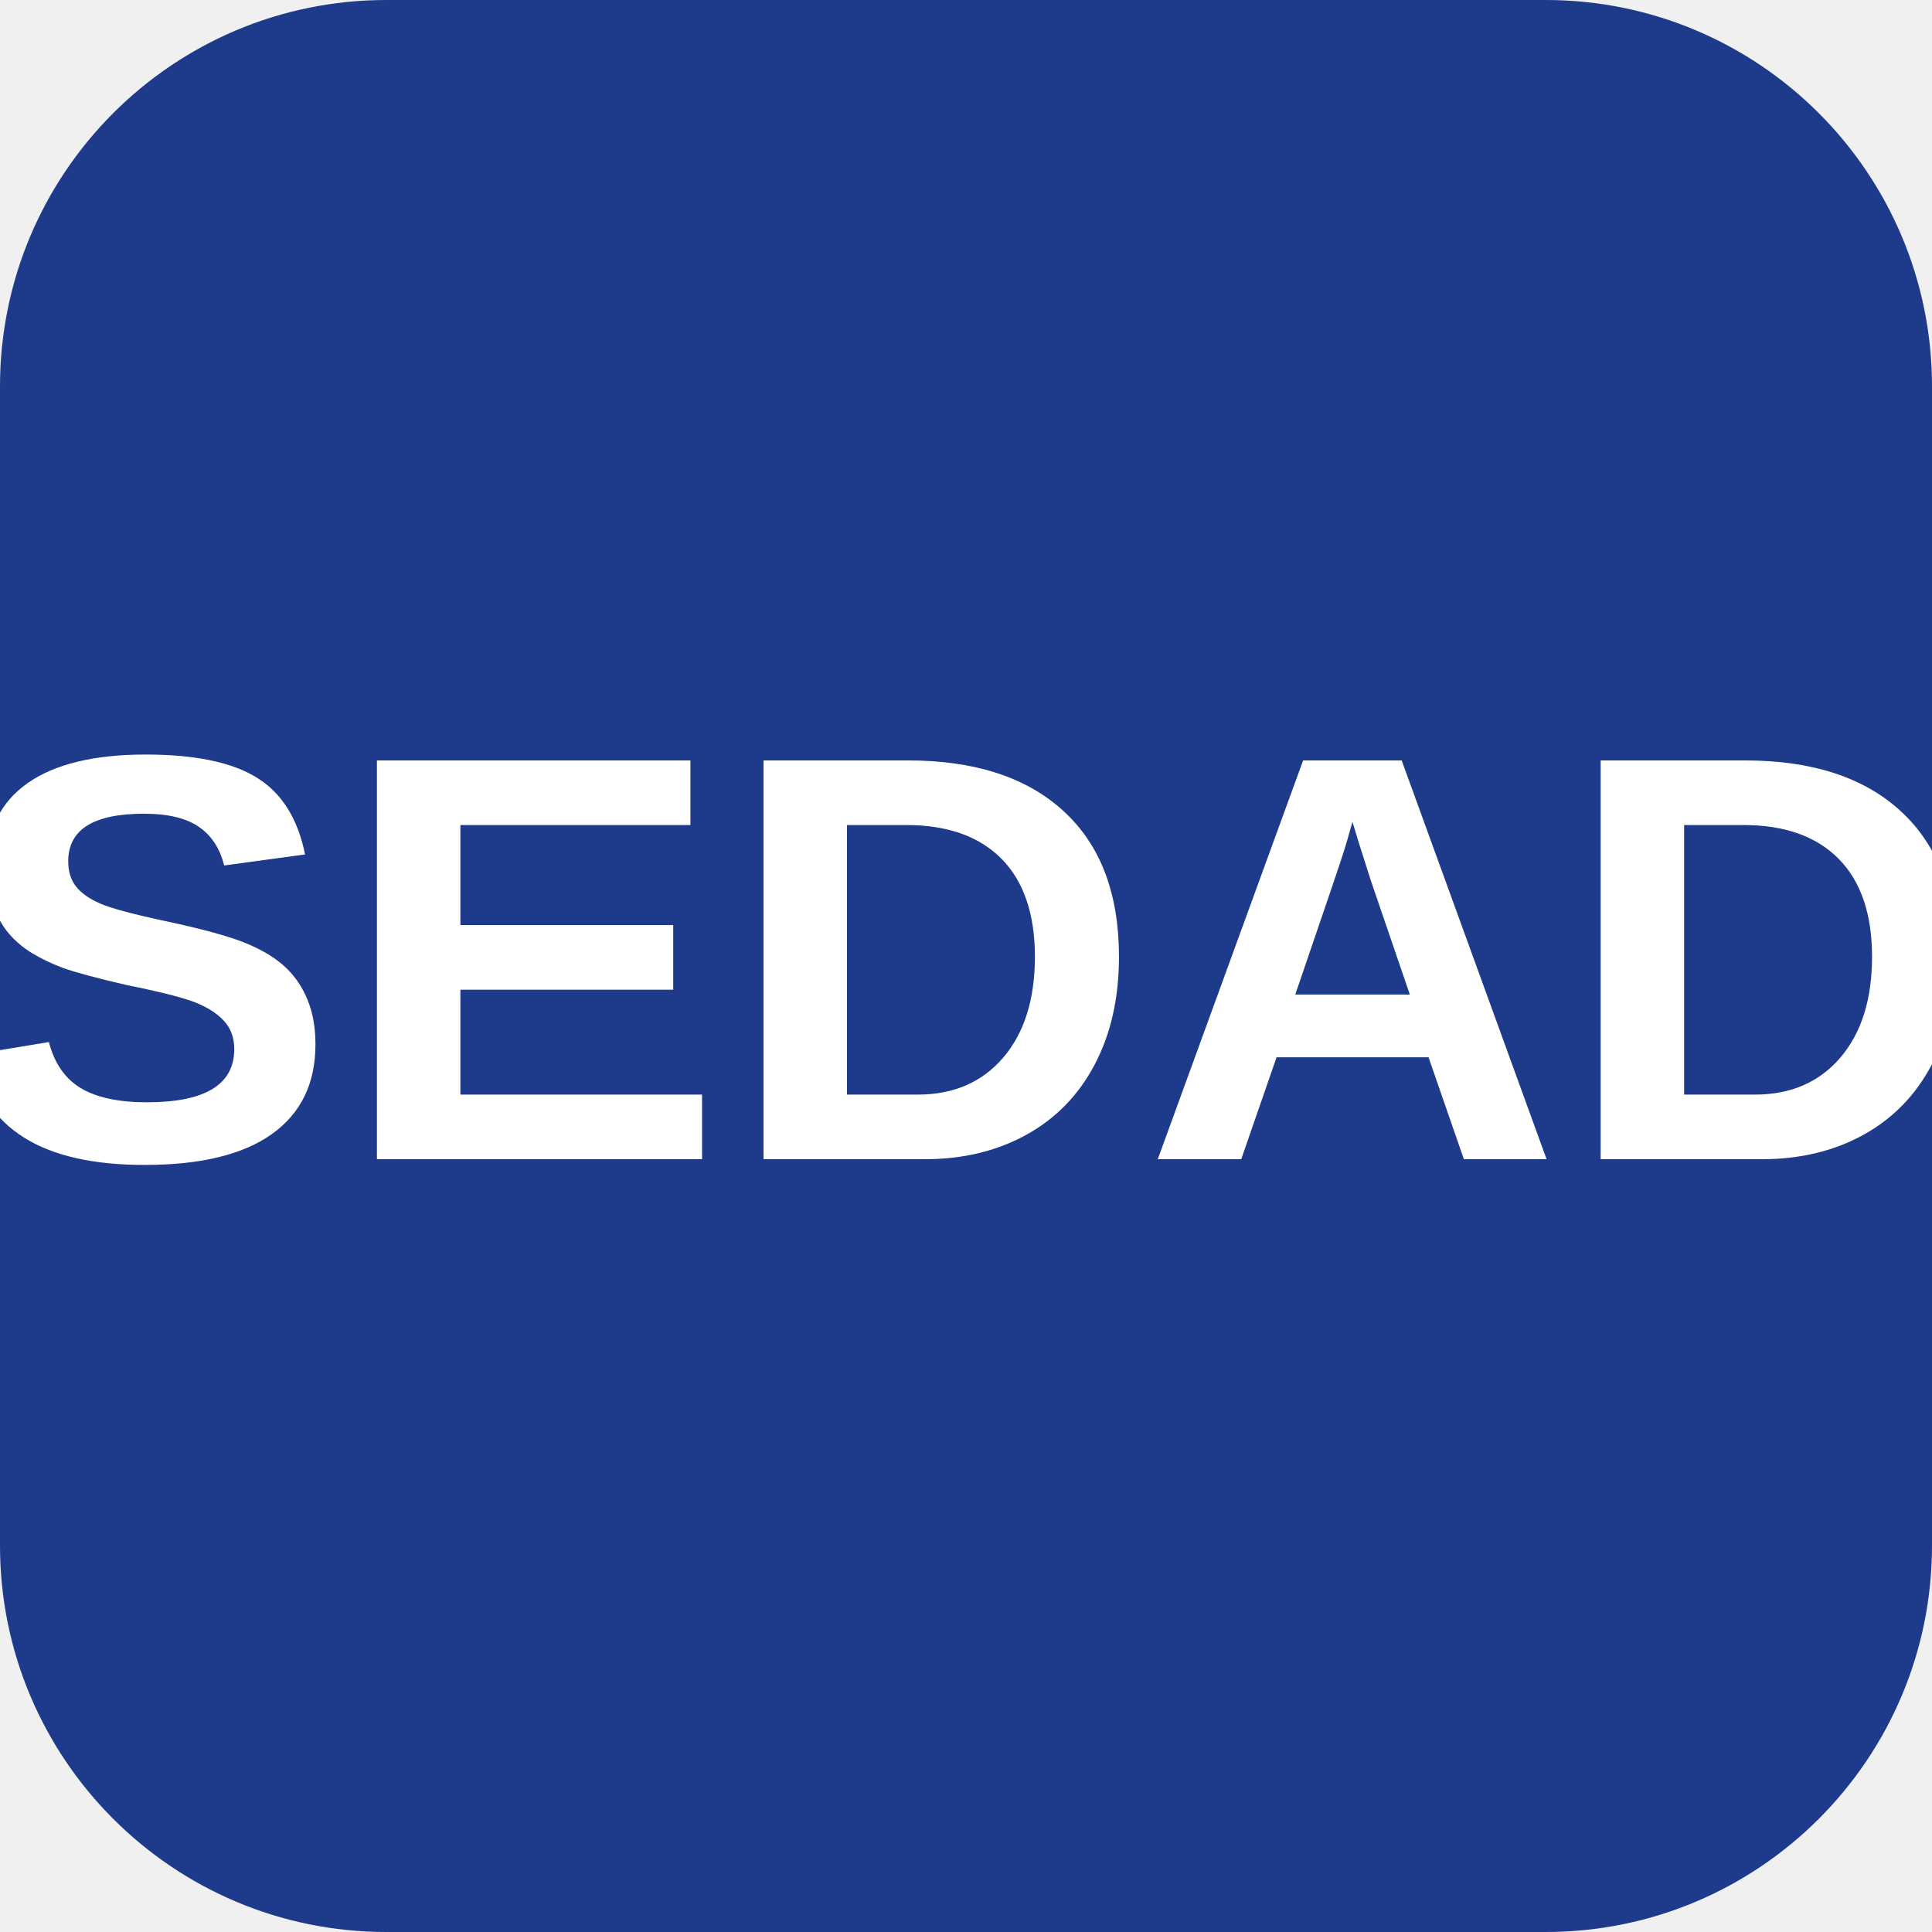
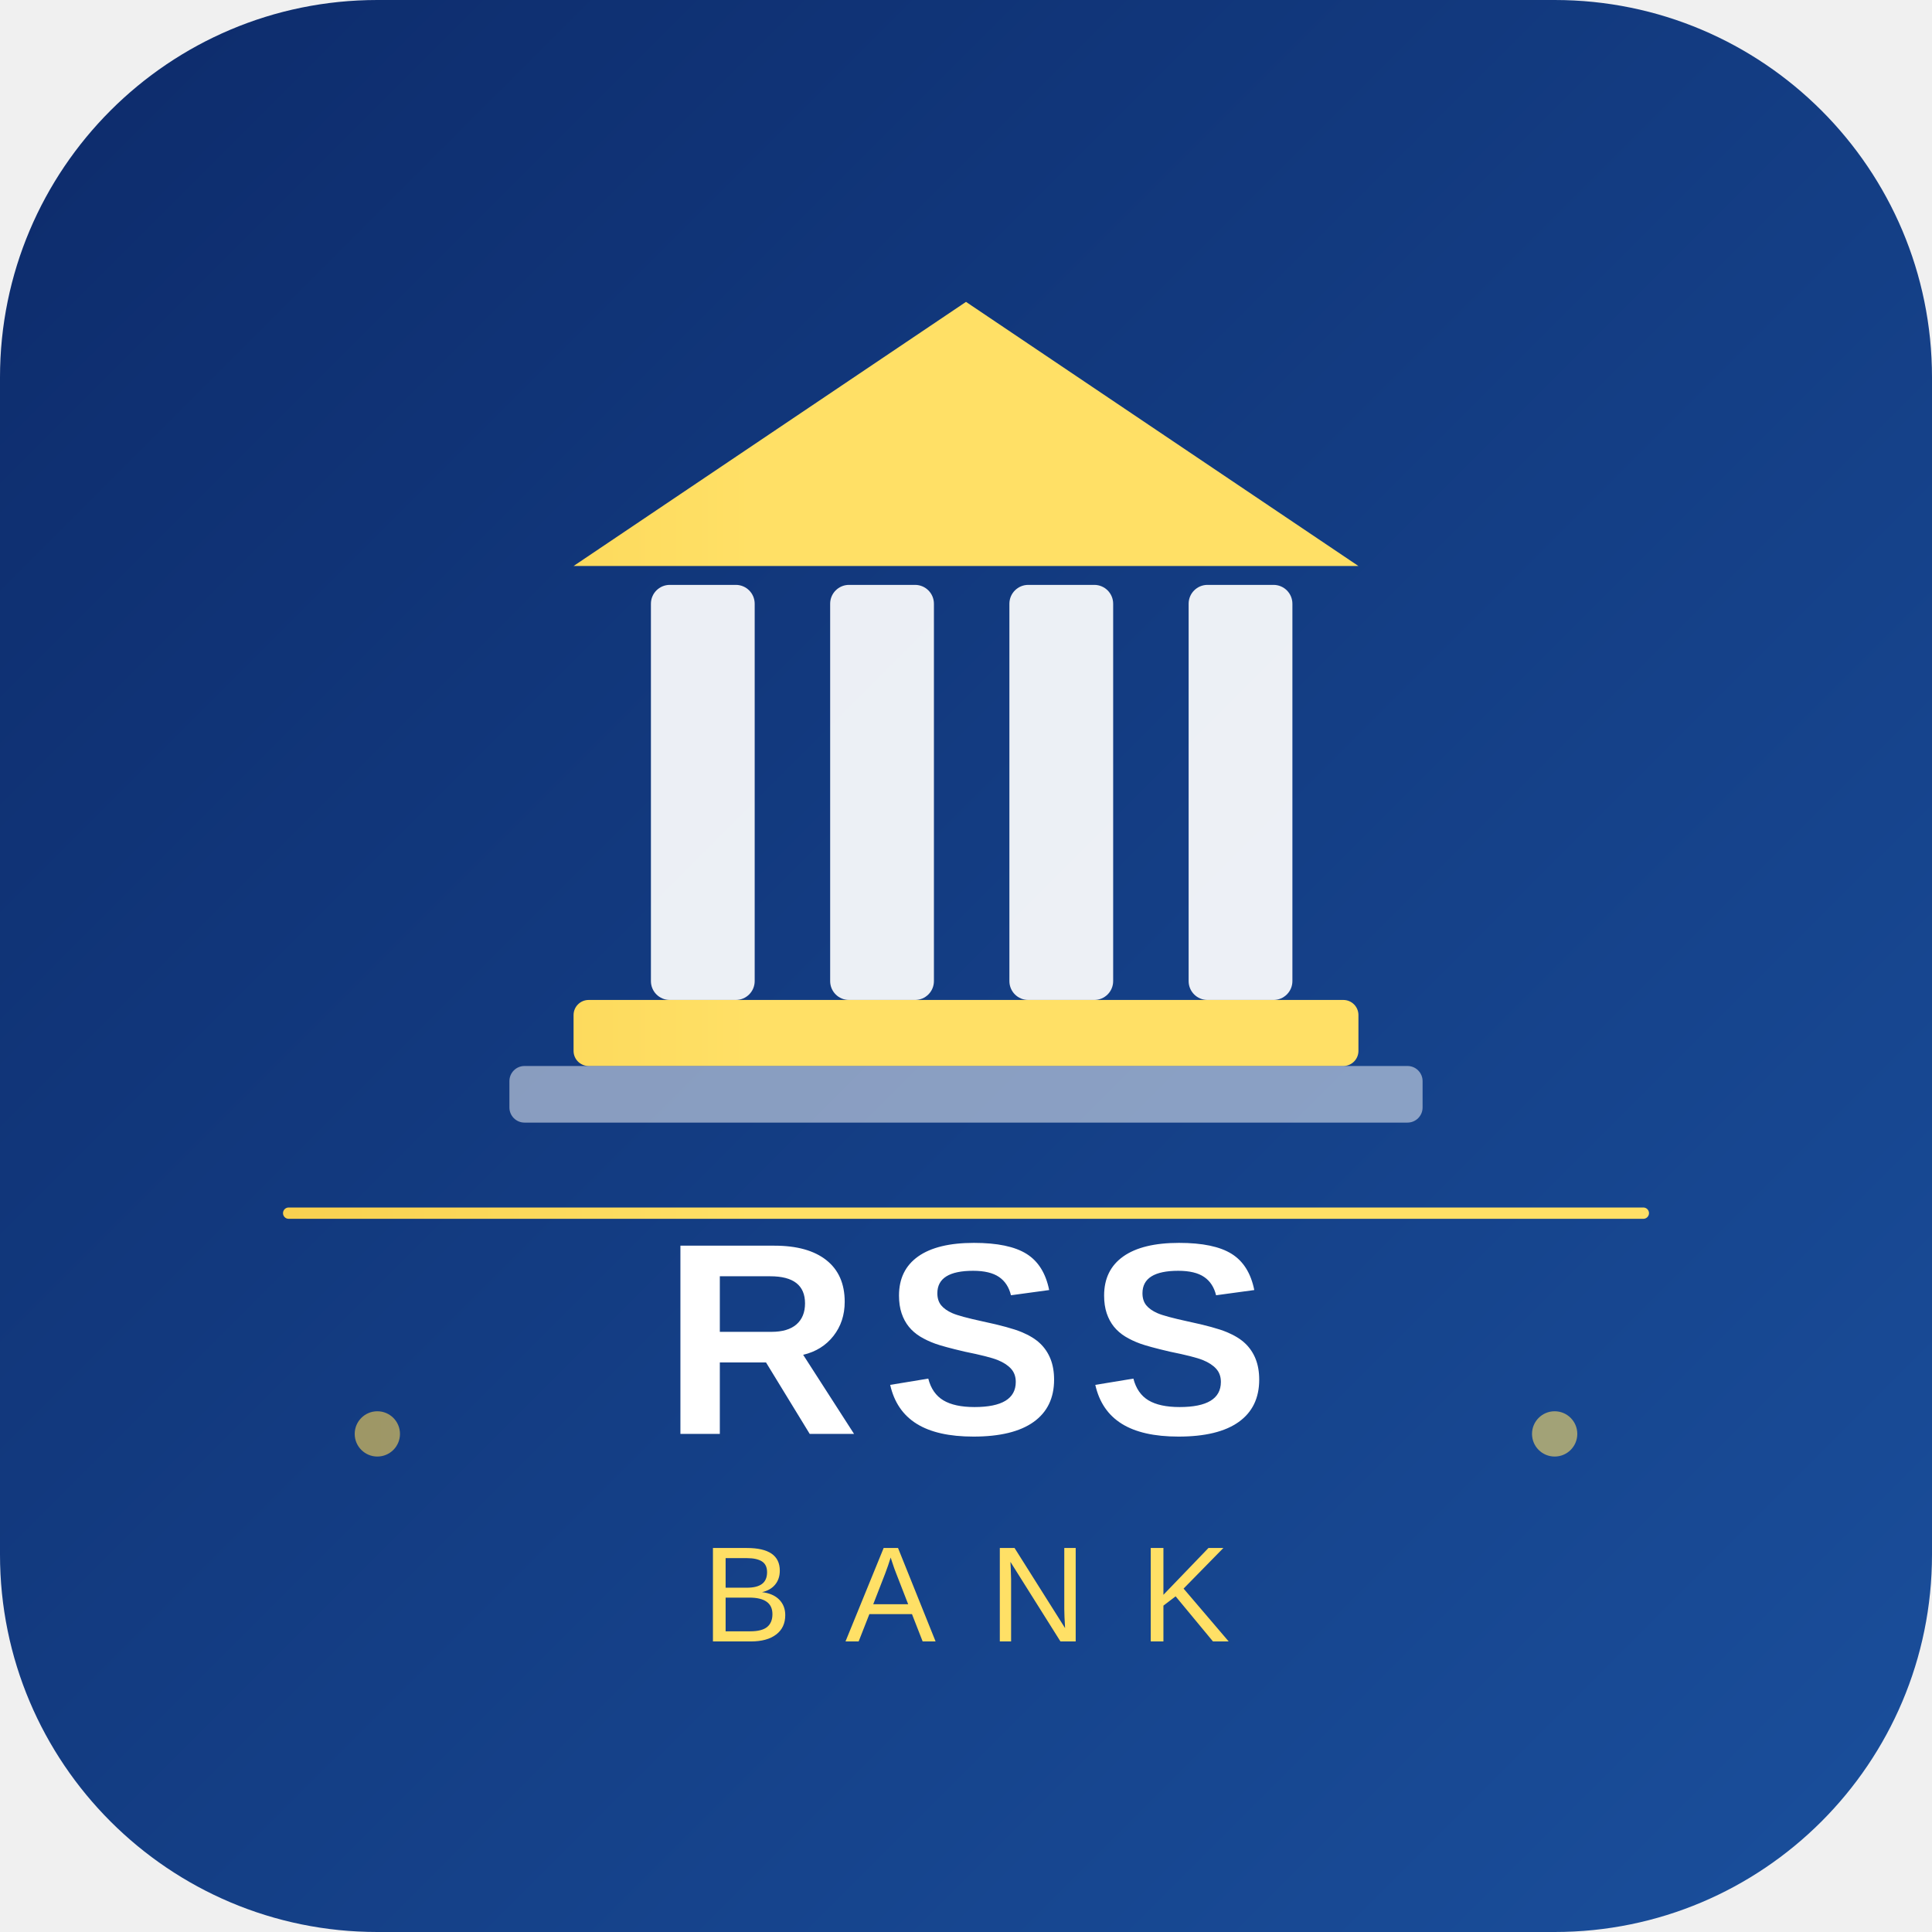
- <svg xmlns="http://www.w3.org/2000/svg" width="200" height="200" viewBox="0 0 200 200" fill="none">
-   <rect width="200" height="200" rx="40" fill="#1E3A8A" />
-   <text x="100" y="120" font-size="60" font-weight="bold" fill="white" text-anchor="middle" font-family="Arial">SEDAD</text>
+ <svg xmlns="http://www.w3.org/2000/svg" width="1024" height="1024" viewBox="0 0 1024 1024" fill="none">
+   <defs>
+     <linearGradient id="bgGrad" x1="0" y1="0" x2="1024" y2="1024" gradientUnits="userSpaceOnUse">
+       <stop offset="0%" stop-color="#0D2B6B" />
+       <stop offset="100%" stop-color="#1A4F9C" />
+     </linearGradient>
+     <linearGradient id="goldGrad" x1="0" y1="0" x2="400" y2="0" gradientUnits="userSpaceOnUse">
+       <stop offset="0%" stop-color="#F5C842" />
+       <stop offset="100%" stop-color="#FFE066" />
+     </linearGradient>
+   </defs>
+   <rect width="1024" height="1024" rx="200" fill="url(#bgGrad)" />
+   <polygon points="512,160 720,300 304,300" fill="url(#goldGrad)" />
+   <rect x="345" y="310" width="55" height="220" rx="10" fill="white" fill-opacity="0.92" />
+   <rect x="440" y="310" width="55" height="220" rx="10" fill="white" fill-opacity="0.92" />
+   <rect x="535" y="310" width="55" height="220" rx="10" fill="white" fill-opacity="0.92" />
+   <rect x="630" y="310" width="55" height="220" rx="10" fill="white" fill-opacity="0.92" />
+   <rect x="304" y="530" width="416" height="35" rx="8" fill="url(#goldGrad)" />
+   <rect x="270" y="565" width="484" height="30" rx="8" fill="white" fill-opacity="0.5" />
+   <rect x="150" y="640" width="724" height="6" rx="3" fill="url(#goldGrad)" />
+   <text x="512" y="760" font-family="Arial Black, Arial, sans-serif" font-size="145" font-weight="900" fill="white" text-anchor="middle" letter-spacing="12">RSS</text>
+   <text x="512" y="870" font-family="Arial, sans-serif" font-size="72" font-weight="400" fill="url(#goldGrad)" text-anchor="middle" letter-spacing="28">BANK</text>
+   <circle cx="200" cy="760" r="12" fill="url(#goldGrad)" fill-opacity="0.6" />
+   <circle cx="824" cy="760" r="12" fill="url(#goldGrad)" fill-opacity="0.6" />
</svg>
